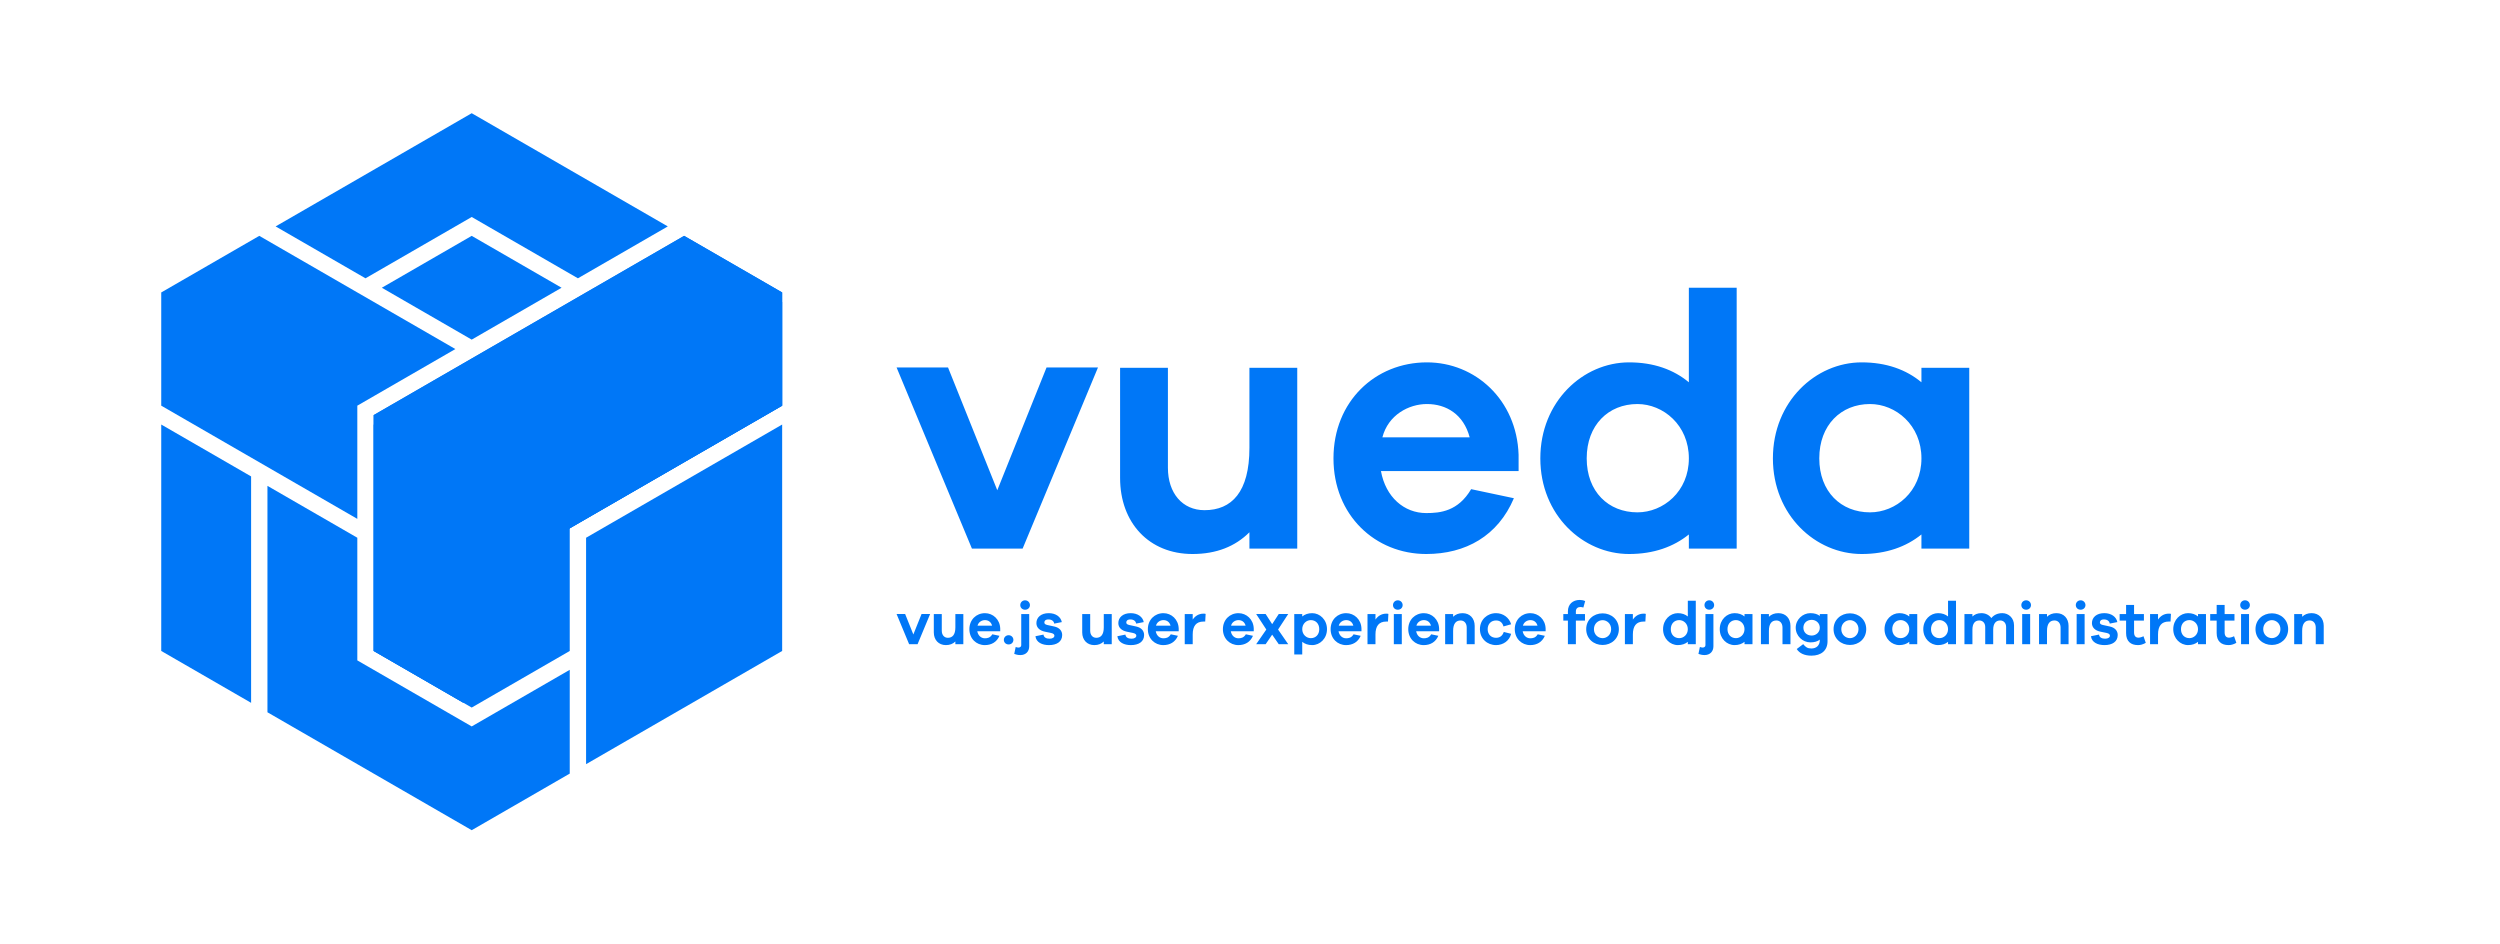
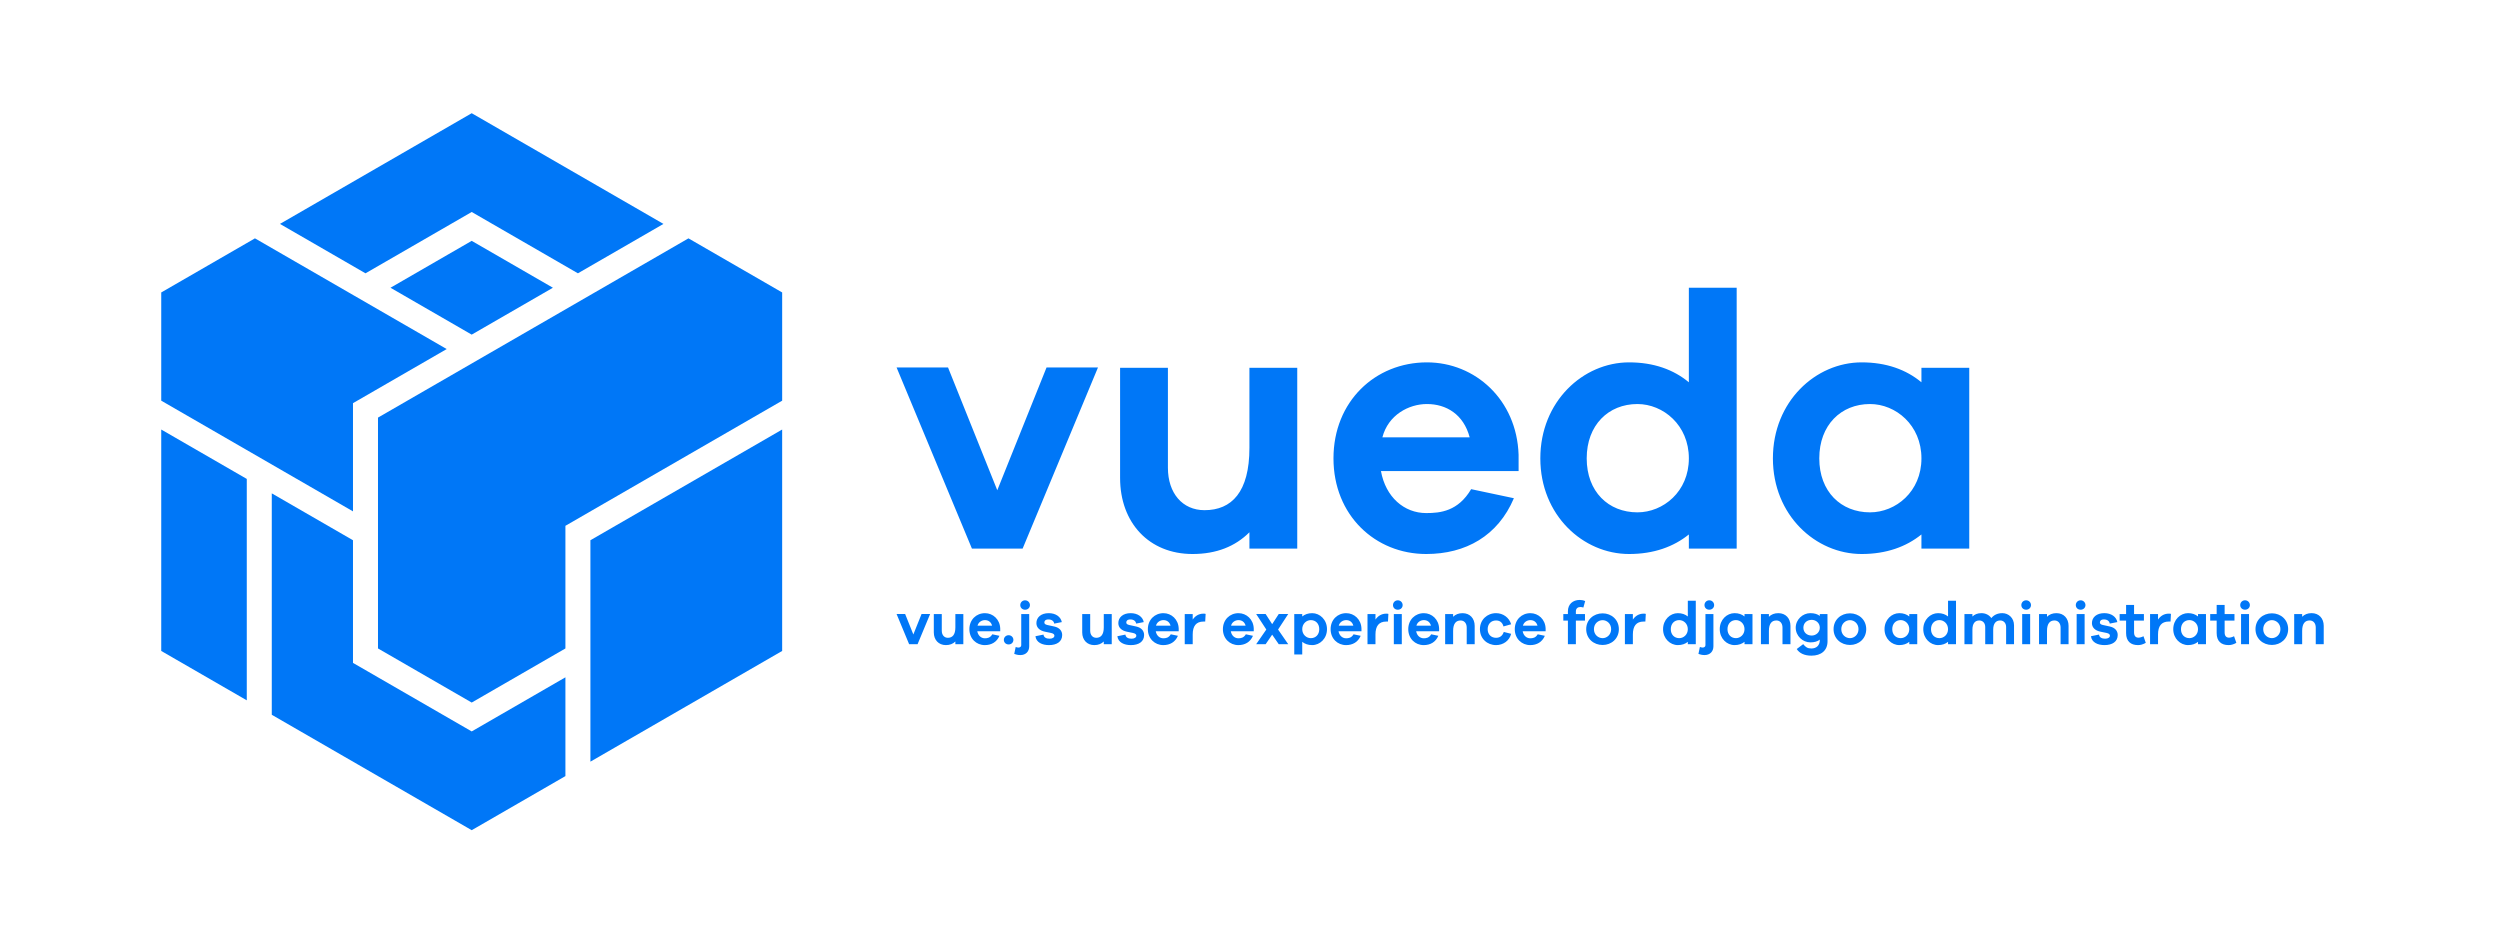
<svg xmlns="http://www.w3.org/2000/svg" width="1325" height="500" version="1.1" viewBox="0 0 350.57 132.29">
  <g fill="#0077f7">
-     <path d="m52.398 91.281-5e-6 -31.75 13.748 7.938 43.536-25.135v14.552l-43.536 25.135-1.146-0.661v17.198z" stop-color="#000000" style="-inkscape-stroke:none;font-variation-settings:normal" />
-     <path d="m52.398 58.208c1.146-0.661 43.536-25.135 43.536-25.135l13.748 7.938v15.875l-43.536 25.135-1.146-0.661v17.198l-12.602-7.276z" stop-color="#000000" style="-inkscape-stroke:none;font-variation-settings:normal" />
-     <path d="m52.398 91.281-2e-6 -33.073 43.536-25.135 13.748 7.938v15.875l-29.788 17.198-3e-6 17.198-13.748 7.938z" stop-color="#000000" style="-inkscape-stroke:none;font-variation-settings:normal" />
-     <path d="m79.894 93.927-3e-6 14.552-13.748 7.938-28.642-16.536-2e-6 -31.75 12.602 7.276 3e-6 17.198 16.04 9.26z" stop-color="#000000" style="-inkscape-stroke:none;font-variation-settings:normal" />
-     <path d="m50.106 72.76v-15.875l13.748-7.938-27.496-15.875-13.748 7.938v15.875z" stop-color="#000000" style="-inkscape-stroke:none;font-variation-settings:normal" />
-     <path d="m82.185 75.406v31.75l27.496-15.875v-31.75z" stop-color="#000000" style="-inkscape-stroke:none;font-variation-settings:normal" />
-     <path d="m51.252 39.026c3.437-1.984 14.894-8.599 14.894-8.599s14.894 8.599 14.894 8.599c0 3e-6 12.602-7.276 12.602-7.276l-27.496-15.875-27.496 15.875z" stop-color="#000000" style="-inkscape-stroke:none;font-variation-settings:normal" />
-     <path d="m53.543 40.349c3.437-1.984 12.602-7.276 12.602-7.276l12.602 7.276-12.602 7.276z" stop-color="#000000" style="-inkscape-stroke:none;font-variation-settings:normal" />
-     <path d="m22.61 59.531 12.602 7.276-1e-6 31.75-12.602-7.276z" stop-color="#000000" style="-inkscape-stroke:none;font-variation-settings:normal" />
+     <path d="M 53.005 90.93 L 53.005 58.559 L 96.541 33.424 L 109.682 41.011 L 109.682 56.184 L 79.287 73.733 L 79.287 90.931 L 66.146 98.518 Z" stop-color="#000000" style="-inkscape-stroke:none;font-variation-settings:normal" />
+     <path d="M 79.287 94.979 L 79.287 108.83 L 66.146 116.416 L 38.111 100.231 L 38.111 69.182 L 49.499 75.757 L 49.499 92.955 L 66.146 102.566 Z" stop-color="#000000" style="-inkscape-stroke:none;font-variation-settings:normal" />
+     <path d="M 49.499 71.708 L 49.499 56.534 L 62.64 48.947 L 35.751 33.423 L 22.61 41.01 L 22.61 56.184 Z" stop-color="#000000" style="-inkscape-stroke:none;font-variation-settings:normal" />
+     <path d="M 82.792 75.757 L 82.792 106.805 L 109.681 91.281 L 109.681 60.232 Z" stop-color="#000000" style="-inkscape-stroke:none;font-variation-settings:normal" />
+     <path d="M 51.252 38.325 L 66.146 29.726 L 81.04 38.325 L 93.035 31.399 L 66.146 15.875 L 39.257 31.399 Z" stop-color="#000000" style="-inkscape-stroke:none;font-variation-settings:normal" />
+     <path d="M 54.757 40.349 L 66.145 33.774 L 77.533 40.349 L 66.145 46.924 Z" stop-color="#000000" style="-inkscape-stroke:none;font-variation-settings:normal" />
+     <path d="M 22.61 60.232 L 34.605 67.158 L 34.605 98.206 L 22.61 91.281 Z" stop-color="#000000" style="-inkscape-stroke:none;font-variation-settings:normal" />
    <path d="m130.43 86.101h-1.202l-1.151 2.87-1.151-2.87h-1.202l1.761 4.233h1.185zm4.657 0.009h-1.118v1.871c0 1.033-0.415 1.456-1.05 1.456-0.516 0-0.855-0.398-0.855-0.991v-2.337h-1.118v2.574c0 1.05 0.677 1.778 1.693 1.778 0.559 0 0.999-0.178 1.329-0.508v0.381h1.118zm5.173 2.032c-0.042-1.287-1.016-2.159-2.142-2.159-1.211 0-2.184 0.914-2.184 2.244s0.974 2.235 2.167 2.235c0.923 0 1.676-0.423 2.049-1.304l-0.999-0.212c-0.305 0.516-0.72 0.559-1.05 0.559-0.516 0-0.948-0.373-1.058-0.982h3.217zm-2.142-1.185c0.449 0 0.855 0.237 0.999 0.779h-2.041c0.135-0.525 0.618-0.779 1.041-0.779zm3.319 2.117c-0.389 0-0.669 0.305-0.669 0.652 0 0.364 0.279 0.643 0.669 0.643 0.389 0 0.669-0.279 0.669-0.643 0-0.347-0.279-0.652-0.669-0.652zm2.311-4.894c-0.398 0-0.677 0.313-0.677 0.669 0 0.373 0.279 0.652 0.677 0.652 0.389 0 0.677-0.279 0.677-0.652 0-0.356-0.288-0.669-0.677-0.669zm-1.524 7.518c0.229 0.085 0.508 0.161 0.864 0.161 0.745 0 1.236-0.491 1.236-1.228v-4.521h-1.118v4.369c0 0.195-0.161 0.33-0.398 0.33-0.102 0-0.237-0.034-0.381-0.085zm2.972-2.481c0.11 0.881 0.965 1.245 1.897 1.245 1.101 0 1.854-0.483 1.854-1.414 0-0.567-0.364-1.033-1.109-1.194l-1.008-0.22c-0.33-0.076-0.381-0.22-0.381-0.356 0-0.195 0.127-0.415 0.576-0.415 0.466 0 0.762 0.246 0.804 0.584l1.067-0.212c-0.144-0.737-0.838-1.253-1.837-1.253-1.067 0-1.727 0.584-1.727 1.397 0 0.61 0.432 1.041 1.194 1.202l0.864 0.178c0.364 0.076 0.466 0.229 0.466 0.381 0 0.237-0.246 0.423-0.66 0.423-0.44 0-0.813-0.144-0.872-0.576zm10.702-3.107h-1.118v1.871c0 1.033-0.415 1.456-1.05 1.456-0.516 0-0.855-0.398-0.855-0.991v-2.337h-1.118v2.574c0 1.05 0.677 1.778 1.693 1.778 0.559 0 0.999-0.178 1.329-0.508v0.381h1.118zm0.787 3.107c0.11 0.881 0.965 1.245 1.897 1.245 1.101 0 1.854-0.483 1.854-1.414 0-0.567-0.364-1.033-1.109-1.194l-1.008-0.22c-0.33-0.076-0.381-0.22-0.381-0.356 0-0.195 0.127-0.415 0.576-0.415 0.466 0 0.762 0.246 0.804 0.584l1.067-0.212c-0.144-0.737-0.838-1.253-1.837-1.253-1.067 0-1.727 0.584-1.727 1.397 0 0.61 0.432 1.041 1.194 1.202l0.864 0.178c0.364 0.076 0.466 0.229 0.466 0.381 0 0.237-0.246 0.423-0.66 0.423-0.44 0-0.813-0.144-0.872-0.576zm8.602-1.075c-0.042-1.287-1.016-2.159-2.142-2.159-1.211 0-2.184 0.914-2.184 2.244s0.974 2.235 2.167 2.235c0.923 0 1.676-0.423 2.049-1.304l-0.999-0.212c-0.305 0.516-0.72 0.559-1.05 0.559-0.516 0-0.948-0.373-1.058-0.982h3.217zm-2.142-1.185c0.449 0 0.855 0.237 0.999 0.779h-2.041c0.135-0.525 0.618-0.779 1.041-0.779zm5.622-0.906c-0.686 0-1.177 0.339-1.516 0.83v-0.77h-1.118v4.225h1.118v-1.363c0-1.177 0.474-1.812 1.507-1.812h0.246l0.059-1.075c-0.102-0.034-0.186-0.034-0.296-0.034zm7.044 2.091c-0.042-1.287-1.016-2.159-2.142-2.159-1.211 0-2.184 0.914-2.184 2.244s0.974 2.235 2.167 2.235c0.923 0 1.676-0.423 2.049-1.304l-0.999-0.212c-0.305 0.516-0.72 0.559-1.05 0.559-0.516 0-0.948-0.373-1.058-0.982h3.217zm-2.142-1.185c0.449 0 0.855 0.237 0.999 0.779h-2.041c0.135-0.525 0.618-0.779 1.041-0.779zm5.554 1.321 1.422-2.176h-1.329l-0.923 1.422-0.914-1.422h-1.329l1.422 2.176-1.422 2.057h1.329l0.914-1.338 0.923 1.338h1.329zm4.784-2.295c-0.576 0-1.041 0.169-1.397 0.466v-0.339h-1.118v5.664h1.118v-1.77c0.356 0.288 0.821 0.457 1.397 0.457 1.075 0 2.074-0.906 2.074-2.235s-0.999-2.244-2.074-2.244zm-0.195 3.505c-0.601 0-1.202-0.483-1.202-1.262 0-0.779 0.601-1.27 1.202-1.27 0.677 0 1.185 0.491 1.185 1.27 0 0.779-0.508 1.262-1.185 1.262zm7.104-1.346c-0.042-1.287-1.016-2.159-2.142-2.159-1.211 0-2.184 0.914-2.184 2.244s0.974 2.235 2.167 2.235c0.923 0 1.676-0.423 2.049-1.304l-0.999-0.212c-0.305 0.516-0.72 0.559-1.05 0.559-0.516 0-0.948-0.373-1.058-0.982h3.217zm-2.142-1.185c0.449 0 0.855 0.237 0.999 0.779h-2.041c0.135-0.525 0.618-0.779 1.041-0.779zm5.622-0.906c-0.686 0-1.177 0.339-1.516 0.83v-0.77h-1.118v4.225h1.118v-1.363c0-1.177 0.474-1.812 1.507-1.812h0.246l0.059-1.075c-0.102-0.034-0.186-0.034-0.296-0.034zm1.617-1.871c-0.398 0-0.677 0.313-0.677 0.669 0 0.373 0.279 0.652 0.677 0.652 0.389 0 0.677-0.279 0.677-0.652 0-0.356-0.288-0.669-0.677-0.669zm0.559 6.155v-4.225h-1.118v4.225zm5.232-2.193c-0.042-1.287-1.016-2.159-2.142-2.159-1.211 0-2.184 0.914-2.184 2.244s0.974 2.235 2.167 2.235c0.923 0 1.676-0.423 2.049-1.304l-0.999-0.212c-0.305 0.516-0.72 0.559-1.05 0.559-0.516 0-0.948-0.373-1.058-0.982h3.217zm-2.142-1.185c0.449 0 0.855 0.237 0.999 0.779h-2.041c0.135-0.525 0.618-0.779 1.041-0.779zm5.436-0.974c-0.559 0-0.999 0.178-1.329 0.508v-0.381h-1.118v4.225h1.118v-1.871c0-1.033 0.415-1.456 1.05-1.456 0.516 0 0.855 0.398 0.855 0.991v2.337h1.118v-2.574c0-1.05-0.677-1.778-1.693-1.778zm4.691 3.454c-0.703 0-1.177-0.483-1.177-1.211 0-0.72 0.474-1.219 1.177-1.219 0.491 0 0.889 0.246 1.041 0.838l1.075-0.305c-0.279-0.948-1.135-1.558-2.117-1.558-1.236 0-2.261 0.914-2.261 2.244s1.024 2.235 2.261 2.235c1.008 0 1.88-0.618 2.117-1.583l-1.033-0.262c-0.195 0.584-0.593 0.821-1.084 0.821zm6.951-1.295c-0.042-1.287-1.016-2.159-2.142-2.159-1.211 0-2.184 0.914-2.184 2.244s0.974 2.235 2.167 2.235c0.923 0 1.676-0.423 2.049-1.304l-0.999-0.212c-0.305 0.516-0.72 0.559-1.05 0.559-0.516 0-0.948-0.373-1.058-0.982h3.217zm-2.142-1.185c0.449 0 0.855 0.237 0.999 0.779h-2.041c0.135-0.525 0.618-0.779 1.041-0.779zm6.384-0.847v-0.381c0-0.398 0.262-0.61 0.627-0.61 0.119 0 0.271 0.025 0.423 0.076l0.254-0.906c-0.237-0.11-0.483-0.161-0.754-0.161-0.991 0-1.668 0.61-1.668 1.6v0.381h-0.643v0.914h0.643v3.311h1.118v-3.311h1.278v-0.914zm3.751-0.102c-1.262 0-2.303 0.889-2.303 2.218s1.041 2.218 2.303 2.218c1.236 0 2.277-0.889 2.277-2.218s-1.041-2.218-2.277-2.218zm0 3.48c-0.61 0-1.219-0.474-1.219-1.262s0.61-1.262 1.219-1.262c0.584 0 1.194 0.474 1.194 1.262s-0.61 1.262-1.194 1.262zm5.757-3.438c-0.686 0-1.177 0.339-1.516 0.83v-0.77h-1.118v4.225h1.118v-1.363c0-1.177 0.474-1.812 1.507-1.812h0.246l0.059-1.075c-0.102-0.034-0.186-0.034-0.296-0.034zm7.307-1.812h-1.118v2.21c-0.356-0.296-0.821-0.466-1.397-0.466-1.075 0-2.074 0.914-2.074 2.244s0.999 2.235 2.074 2.235c0.576 0 1.041-0.169 1.397-0.457v0.33h1.118zm-2.32 5.249c-0.677 0-1.185-0.483-1.185-1.262 0-0.779 0.508-1.27 1.185-1.27 0.601 0 1.202 0.491 1.202 1.27 0 0.779-0.601 1.262-1.202 1.262zm4.216-5.309c-0.398 0-0.677 0.313-0.677 0.669 0 0.373 0.279 0.652 0.677 0.652 0.389 0 0.677-0.279 0.677-0.652 0-0.356-0.288-0.669-0.677-0.669zm-1.524 7.518c0.229 0.085 0.508 0.161 0.864 0.161 0.745 0 1.236-0.491 1.236-1.228v-4.521h-1.118v4.369c0 0.195-0.161 0.33-0.398 0.33-0.102 0-0.237-0.034-0.381-0.085zm7.578-5.588h-1.118v0.339c-0.356-0.296-0.821-0.466-1.397-0.466-1.075 0-2.074 0.914-2.074 2.244s0.999 2.235 2.074 2.235c0.576 0 1.041-0.169 1.397-0.457v0.33h1.118zm-2.32 3.378c-0.677 0-1.185-0.483-1.185-1.262 0-0.779 0.508-1.27 1.185-1.27 0.601 0 1.202 0.491 1.202 1.27 0 0.779-0.601 1.262-1.202 1.262zm5.952-3.505c-0.559 0-0.999 0.178-1.329 0.508v-0.381h-1.118v4.225h1.118v-1.871c0-1.033 0.415-1.456 1.05-1.456 0.516 0 0.855 0.398 0.855 0.991v2.337h1.118v-2.574c0-1.05-0.677-1.778-1.693-1.778zm6.883 0.127h-1.075v0.262c-0.313-0.246-0.745-0.389-1.329-0.389-1.058 0-2.049 0.889-2.049 2.041 0 1.16 0.991 2.057 2.049 2.057 0.584 0 1.016-0.135 1.329-0.389v0.068c0 0.737-0.466 1.177-1.177 1.177-0.55 0-0.821-0.195-1.151-0.61l-0.906 0.686c0.364 0.584 1.075 0.931 2.057 0.931 1.363 0 2.261-0.72 2.261-2.015zm-2.21 3.014c-0.669 0-1.168-0.44-1.168-1.101 0-0.66 0.5-1.101 1.168-1.101 0.593 0 1.135 0.44 1.135 1.101 0 0.66-0.542 1.101-1.135 1.101zm5.368-3.116c-1.262 0-2.303 0.889-2.303 2.218s1.041 2.218 2.303 2.218c1.236 0 2.277-0.889 2.277-2.218s-1.041-2.218-2.277-2.218zm0 3.48c-0.61 0-1.219-0.474-1.219-1.262s0.61-1.262 1.219-1.262c0.584 0 1.194 0.474 1.194 1.262s-0.61 1.262-1.194 1.262zm9.432-3.378h-1.118v0.339c-0.356-0.296-0.821-0.466-1.397-0.466-1.075 0-2.074 0.914-2.074 2.244s0.999 2.235 2.074 2.235c0.576 0 1.041-0.169 1.397-0.457v0.33h1.118zm-2.32 3.378c-0.677 0-1.185-0.483-1.185-1.262 0-0.779 0.508-1.27 1.185-1.27 0.601 0 1.202 0.491 1.202 1.27 0 0.779-0.601 1.262-1.202 1.262zm7.755-5.249h-1.118v2.21c-0.356-0.296-0.821-0.466-1.397-0.466-1.075 0-2.074 0.914-2.074 2.244s0.999 2.235 2.074 2.235c0.576 0 1.041-0.169 1.397-0.457v0.33h1.118zm-2.32 5.249c-0.677 0-1.185-0.483-1.185-1.262 0-0.779 0.508-1.27 1.185-1.27 0.601 0 1.202 0.491 1.202 1.27 0 0.779-0.601 1.262-1.202 1.262zm8.814-3.505c-0.677 0-1.194 0.262-1.541 0.694-0.305-0.449-0.821-0.694-1.389-0.694-0.55 0-0.965 0.178-1.262 0.474v-0.347h-1.118v4.225h1.118v-2.032c0-0.889 0.373-1.295 0.965-1.295 0.466 0 0.83 0.347 0.83 0.914v2.413h1.118v-2.032c0-0.889 0.389-1.295 0.982-1.295 0.466 0 0.83 0.347 0.83 0.914v2.413h1.109v-2.642c0-1.033-0.762-1.71-1.643-1.71zm3.344-1.803c-0.398 0-0.677 0.313-0.677 0.669 0 0.373 0.279 0.652 0.677 0.652 0.389 0 0.677-0.279 0.677-0.652 0-0.356-0.288-0.669-0.677-0.669zm0.559 6.155v-4.225h-1.118v4.225zm3.692-4.352c-0.559 0-0.999 0.178-1.329 0.508v-0.381h-1.118v4.225h1.118v-1.871c0-1.033 0.415-1.456 1.05-1.456 0.516 0 0.855 0.398 0.855 0.991v2.337h1.118v-2.574c0-1.05-0.677-1.778-1.693-1.778zm3.387-1.803c-0.398 0-0.677 0.313-0.677 0.669 0 0.373 0.279 0.652 0.677 0.652 0.389 0 0.677-0.279 0.677-0.652 0-0.356-0.288-0.669-0.677-0.669zm0.559 6.155v-4.225h-1.118v4.225zm0.889-1.118c0.11 0.881 0.965 1.245 1.897 1.245 1.101 0 1.854-0.483 1.854-1.414 0-0.567-0.364-1.033-1.109-1.194l-1.008-0.22c-0.33-0.076-0.381-0.22-0.381-0.356 0-0.195 0.127-0.415 0.576-0.415 0.466 0 0.762 0.246 0.804 0.584l1.067-0.212c-0.144-0.737-0.838-1.253-1.837-1.253-1.067 0-1.727 0.584-1.727 1.397 0 0.61 0.432 1.041 1.194 1.202l0.864 0.178c0.364 0.076 0.466 0.229 0.466 0.381 0 0.237-0.246 0.423-0.66 0.423-0.44 0-0.813-0.144-0.872-0.576zm7.366 0c-0.22 0.119-0.508 0.203-0.703 0.203-0.373 0-0.618-0.22-0.618-0.728v-1.668h1.38v-0.914h-1.38v-1.278h-1.118v1.278h-0.906v0.914h0.906v1.753c0 1.16 0.66 1.685 1.659 1.685 0.356 0 0.66-0.076 1.101-0.313zm3.556-3.167c-0.686 0-1.177 0.339-1.516 0.83v-0.77h-1.118v4.225h1.118v-1.363c0-1.177 0.474-1.812 1.507-1.812h0.246l0.059-1.075c-0.102-0.034-0.186-0.034-0.296-0.034zm5.207 0.059h-1.118v0.339c-0.356-0.296-0.821-0.466-1.397-0.466-1.075 0-2.074 0.914-2.074 2.244s0.999 2.235 2.074 2.235c0.576 0 1.041-0.169 1.397-0.457v0.33h1.118zm-2.32 3.378c-0.677 0-1.185-0.483-1.185-1.262 0-0.779 0.508-1.27 1.185-1.27 0.601 0 1.202 0.491 1.202 1.27 0 0.779-0.601 1.262-1.202 1.262zm6.257-0.271c-0.22 0.119-0.508 0.203-0.703 0.203-0.373 0-0.618-0.22-0.618-0.728v-1.668h1.38v-0.914h-1.38v-1.278h-1.118v1.278h-0.906v0.914h0.906v1.753c0 1.16 0.66 1.685 1.659 1.685 0.356 0 0.66-0.076 1.101-0.313zm1.541-5.038c-0.398 0-0.677 0.313-0.677 0.669 0 0.373 0.279 0.652 0.677 0.652 0.389 0 0.677-0.279 0.677-0.652 0-0.356-0.288-0.669-0.677-0.669zm0.559 6.155v-4.225h-1.118v4.225zm3.209-4.327c-1.262 0-2.303 0.889-2.303 2.218s1.041 2.218 2.303 2.218c1.236 0 2.277-0.889 2.277-2.218s-1.041-2.218-2.277-2.218zm0 3.48c-0.61 0-1.219-0.474-1.219-1.262s0.61-1.262 1.219-1.262c0.584 0 1.194 0.474 1.194 1.262s-0.61 1.262-1.194 1.262zm5.571-3.505c-0.559 0-0.999 0.178-1.329 0.508v-0.381h-1.118v4.225h1.118v-1.871c0-1.033 0.415-1.456 1.05-1.456 0.516 0 0.855 0.398 0.855 0.991v2.337h1.118v-2.574c0-1.05-0.677-1.778-1.693-1.778z" stroke-width=".265" aria-label="vue.js user experience for django administration" />
    <path d="m153.97 51.525h-7.214l-6.909 17.221-6.909-17.221h-7.214l10.566 25.4h7.112zm27.94 0.051h-6.706v11.227c0 6.198-2.489 8.738-6.299 8.738-3.099 0-5.131-2.388-5.131-5.944v-14.021h-6.706v15.443c0 6.299 4.064 10.668 10.16 10.668 3.353 0 5.994-1.067 7.976-3.048v2.286h6.706zm31.039 12.192c-0.254-7.722-6.096-12.954-12.852-12.954-7.264 0-13.106 5.486-13.106 13.462s5.842 13.411 13.005 13.411c5.537 0 10.058-2.54 12.294-7.823l-5.994-1.27c-1.829 3.099-4.318 3.353-6.299 3.353-3.099 0-5.69-2.235-6.35-5.893h19.304zm-12.852-7.112c2.692 0 5.131 1.422 5.994 4.674h-12.243c0.813-3.15 3.708-4.674 6.248-4.674zm43.434-16.307h-6.706v13.259c-2.134-1.778-4.928-2.794-8.382-2.794-6.452 0-12.446 5.486-12.446 13.462s5.994 13.411 12.446 13.411c3.454 0 6.248-1.016 8.382-2.743v1.981h6.706zm-13.919 31.496c-4.064 0-7.112-2.896-7.112-7.569s3.048-7.62 7.112-7.62c3.607 0 7.214 2.946 7.214 7.62s-3.607 7.569-7.214 7.569zm46.533-20.269h-6.706v2.032c-2.134-1.778-4.928-2.794-8.382-2.794-6.452 0-12.446 5.486-12.446 13.462s5.994 13.411 12.446 13.411c3.454 0 6.248-1.016 8.382-2.743v1.981h6.706zm-13.919 20.269c-4.064 0-7.112-2.896-7.112-7.569s3.048-7.62 7.112-7.62c3.607 0 7.214 2.946 7.214 7.62s-3.607 7.569-7.214 7.569z" stroke-width=".265" aria-label="vueda" />
  </g>
</svg>
